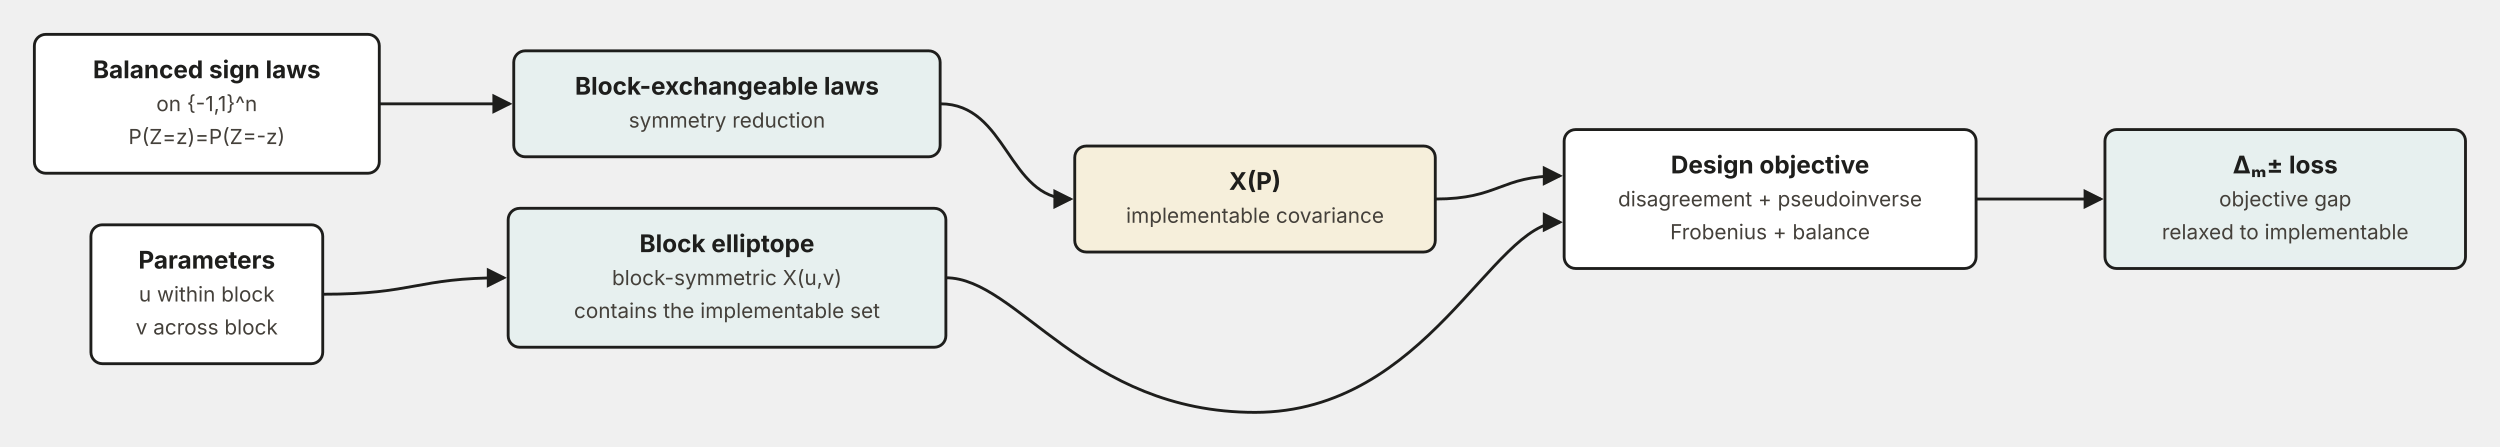
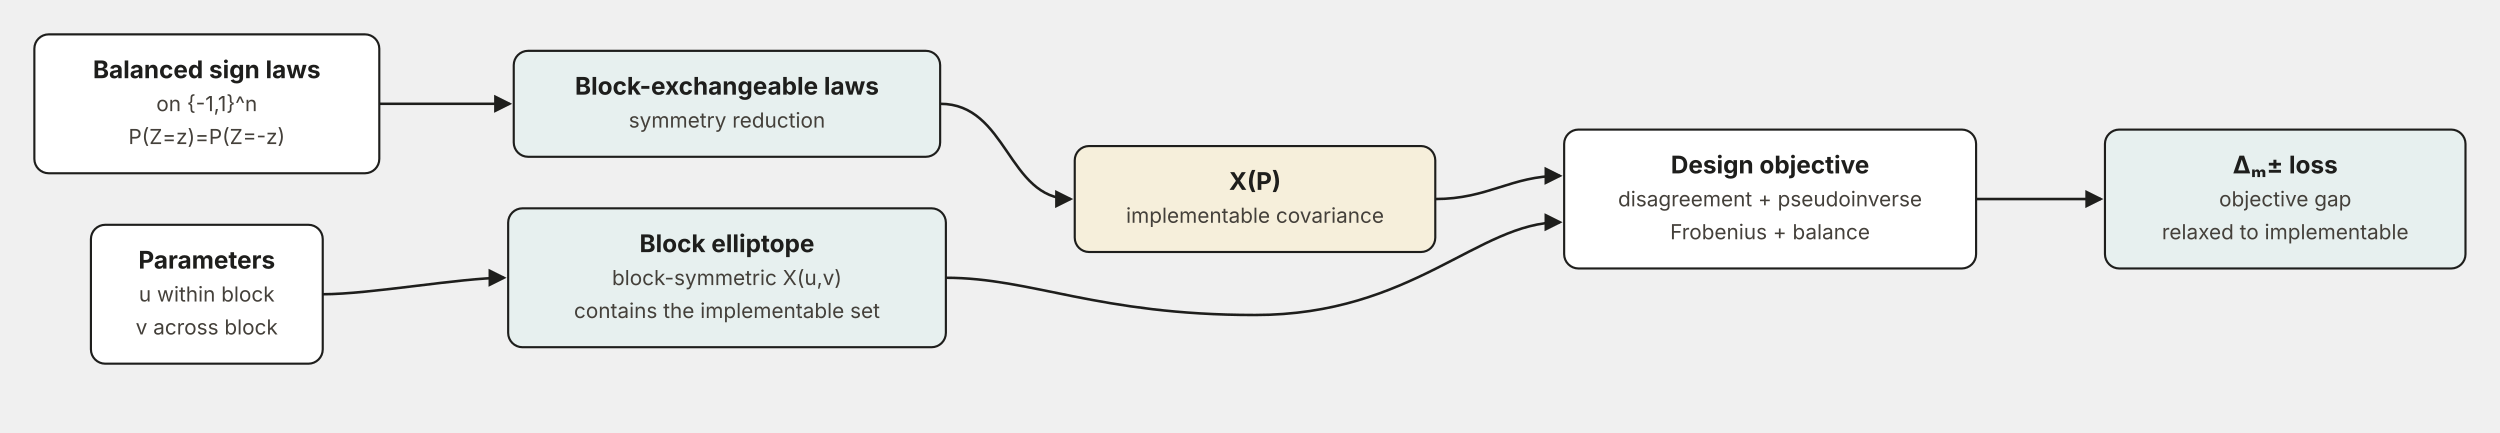
- <svg xmlns="http://www.w3.org/2000/svg" viewBox="0 0 1746 312" role="img">
+ <svg xmlns="http://www.w3.org/2000/svg" viewBox="0 0 1746 302" role="img">
  <defs>
    <marker id="arr" viewBox="0 0 10 10" refX="8.5" refY="5" markerWidth="7" markerHeight="7" orient="auto-start-reverse">
      <path d="M 0 0 L 10 5 L 0 10 z" fill="#1e1e1c" />
    </marker>
  </defs>
-   <path d="M 264.9 72.5 C 311.9 72.5, 311.9 72.5, 355.8 72.5" fill="none" stroke="#1e1e1c" stroke-width="2" marker-end="url(#arr)" />
-   <path d="M 656.7 72.5 C 703.6 72.5, 703.6 139, 747.6 139" fill="none" stroke="#1e1e1c" stroke-width="2" marker-end="url(#arr)" />
-   <path d="M 1002.4 139 C 1047.4 139, 1047.4 122.8, 1089.4 122.8" fill="none" stroke="#1e1e1c" stroke-width="2" marker-end="url(#arr)" />
-   <path d="M 225.4 205.5 C 290.1 205.5, 290.1 194, 351.9 194" fill="none" stroke="#1e1e1c" stroke-width="2" marker-end="url(#arr)" />
-   <path d="M 660.6 194 C 710.6 194, 756.5 288, 876.5 288 C 996.5 288, 1042.4 155.2, 1089.4 155.2" fill="none" stroke="#1e1e1c" stroke-width="2" marker-end="url(#arr)" />
-   <path d="M 1380.1 139 C 1425.1 139, 1425.1 139, 1467.1 139" fill="none" stroke="#1e1e1c" stroke-width="2" marker-end="url(#arr)" />
-   <rect x="24" y="24" width="240.9" height="97" rx="8" fill="#ffffff" stroke="#1e1e1c" stroke-width="2" />
+   <path d="M 264.9 72.5 C 288.9 72.5, 334.8 72.5, 355.8 72.5" fill="none" stroke="#1e1e1c" stroke-width="1.8" marker-end="url(#arr)" />
+   <path d="M 656.7 72.5 C 703.6 72.5, 703.6 139, 747.6 139" fill="none" stroke="#1e1e1c" stroke-width="1.8" marker-end="url(#arr)" />
+   <path d="M 1002.4 139 C 1039.3 139, 1055.4 122.8, 1089.4 122.8" fill="none" stroke="#1e1e1c" stroke-width="1.8" marker-end="url(#arr)" />
+   <path d="M 225.4 205.5 C 258.6 205.5, 321.7 194, 351.9 194" fill="none" stroke="#1e1e1c" stroke-width="1.8" marker-end="url(#arr)" />
+   <path d="M 660.6 194 C 720.6 194, 766.5 220, 876.5 220 C 986.5 220, 1032.4 155.2, 1089.4 155.2" fill="none" stroke="#1e1e1c" stroke-width="1.8" marker-end="url(#arr)" />
+   <path d="M 1380.1 139 C 1404.1 139, 1446.1 139, 1467.1 139" fill="none" stroke="#1e1e1c" stroke-width="1.8" marker-end="url(#arr)" />
+   <rect x="24" y="24" width="240.9" height="97" rx="10" fill="#ffffff" stroke="#1e1e1c" stroke-width="1.5" />
  <text stroke="none" x="144.4" y="54.6" text-anchor="middle" font-family="Inter, Arial, sans-serif" font-size="17" font-weight="700" fill="#1e1e1c">Balanced sign laws</text>
  <text stroke="none" x="144.4" y="77.6" text-anchor="middle" font-family="Inter, Arial, sans-serif" font-size="14.5" fill="#44403a">on {-1,1}^n</text>
  <text stroke="none" x="144.4" y="100.6" text-anchor="middle" font-family="Inter, Arial, sans-serif" font-size="14.5" fill="#44403a">P(Z=z)=P(Z=-z)</text>
-   <rect x="358.8" y="35.5" width="297.8" height="74" rx="8" fill="#e7f0ef" stroke="#1e1e1c" stroke-width="2" />
+   <rect x="358.8" y="35.5" width="297.8" height="74" rx="10" fill="#e7f0ef" stroke="#1e1e1c" stroke-width="1.5" />
  <text stroke="none" x="507.7" y="66.1" text-anchor="middle" font-family="Inter, Arial, sans-serif" font-size="17" font-weight="700" fill="#1e1e1c">Block-exchangeable laws</text>
  <text stroke="none" x="507.7" y="89.1" text-anchor="middle" font-family="Inter, Arial, sans-serif" font-size="14.5" fill="#44403a">symmetry reduction</text>
-   <rect x="750.6" y="102" width="251.8" height="74" rx="8" fill="#f6efdb" stroke="#1e1e1c" stroke-width="2" />
+   <rect x="750.6" y="102" width="251.8" height="74" rx="10" fill="#f6efdb" stroke="#1e1e1c" stroke-width="1.5" />
  <text stroke="none" x="876.5" y="132.6" text-anchor="middle" font-family="Inter, Arial, sans-serif" font-size="17" font-weight="700" fill="#1e1e1c">X(P)</text>
  <text stroke="none" x="876.5" y="155.6" text-anchor="middle" font-family="Inter, Arial, sans-serif" font-size="14.5" fill="#44403a">implementable covariance</text>
-   <rect x="63.5" y="157" width="161.9" height="97" rx="8" fill="#ffffff" stroke="#1e1e1c" stroke-width="2" />
+   <rect x="63.5" y="157" width="161.9" height="97" rx="10" fill="#ffffff" stroke="#1e1e1c" stroke-width="1.5" />
  <text stroke="none" x="144.4" y="187.6" text-anchor="middle" font-family="Inter, Arial, sans-serif" font-size="17" font-weight="700" fill="#1e1e1c">Parameters</text>
  <text stroke="none" x="144.4" y="210.6" text-anchor="middle" font-family="Inter, Arial, sans-serif" font-size="14.5" fill="#44403a">u within block</text>
  <text stroke="none" x="144.4" y="233.6" text-anchor="middle" font-family="Inter, Arial, sans-serif" font-size="14.5" fill="#44403a">v across block</text>
-   <rect x="354.9" y="145.5" width="305.7" height="97" rx="8" fill="#e7f0ef" stroke="#1e1e1c" stroke-width="2" />
+   <rect x="354.9" y="145.5" width="305.7" height="97" rx="10" fill="#e7f0ef" stroke="#1e1e1c" stroke-width="1.5" />
  <text stroke="none" x="507.7" y="176.1" text-anchor="middle" font-family="Inter, Arial, sans-serif" font-size="17" font-weight="700" fill="#1e1e1c">Block elliptope</text>
  <text stroke="none" x="507.7" y="199.1" text-anchor="middle" font-family="Inter, Arial, sans-serif" font-size="14.5" fill="#44403a">block-symmetric X(u,v)</text>
  <text stroke="none" x="507.7" y="222.1" text-anchor="middle" font-family="Inter, Arial, sans-serif" font-size="14.5" fill="#44403a">contains the implementable set</text>
-   <rect x="1092.4" y="90.5" width="287.7" height="97" rx="8" fill="#ffffff" stroke="#1e1e1c" stroke-width="2" />
+   <rect x="1092.4" y="90.5" width="287.7" height="97" rx="10" fill="#ffffff" stroke="#1e1e1c" stroke-width="1.5" />
  <text stroke="none" x="1236.2" y="121.1" text-anchor="middle" font-family="Inter, Arial, sans-serif" font-size="17" font-weight="700" fill="#1e1e1c">Design objective</text>
  <text stroke="none" x="1236.2" y="144.1" text-anchor="middle" font-family="Inter, Arial, sans-serif" font-size="14.5" fill="#44403a">disagreement + pseudoinverse</text>
  <text stroke="none" x="1236.2" y="167.1" text-anchor="middle" font-family="Inter, Arial, sans-serif" font-size="14.5" fill="#44403a">Frobenius + balance</text>
-   <rect x="1470.1" y="90.5" width="251.8" height="97" rx="8" fill="#e7f0ef" stroke="#1e1e1c" stroke-width="2" />
+   <rect x="1470.1" y="90.5" width="251.8" height="97" rx="10" fill="#e7f0ef" stroke="#1e1e1c" stroke-width="1.5" />
  <text stroke="none" x="1596" y="121.1" text-anchor="middle" font-family="Inter, Arial, sans-serif" font-size="17" font-weight="700" fill="#1e1e1c">Δₘ± loss</text>
  <text stroke="none" x="1596" y="144.1" text-anchor="middle" font-family="Inter, Arial, sans-serif" font-size="14.5" fill="#44403a">objective gap</text>
  <text stroke="none" x="1596" y="167.1" text-anchor="middle" font-family="Inter, Arial, sans-serif" font-size="14.5" fill="#44403a">relaxed to implementable</text>
</svg>
